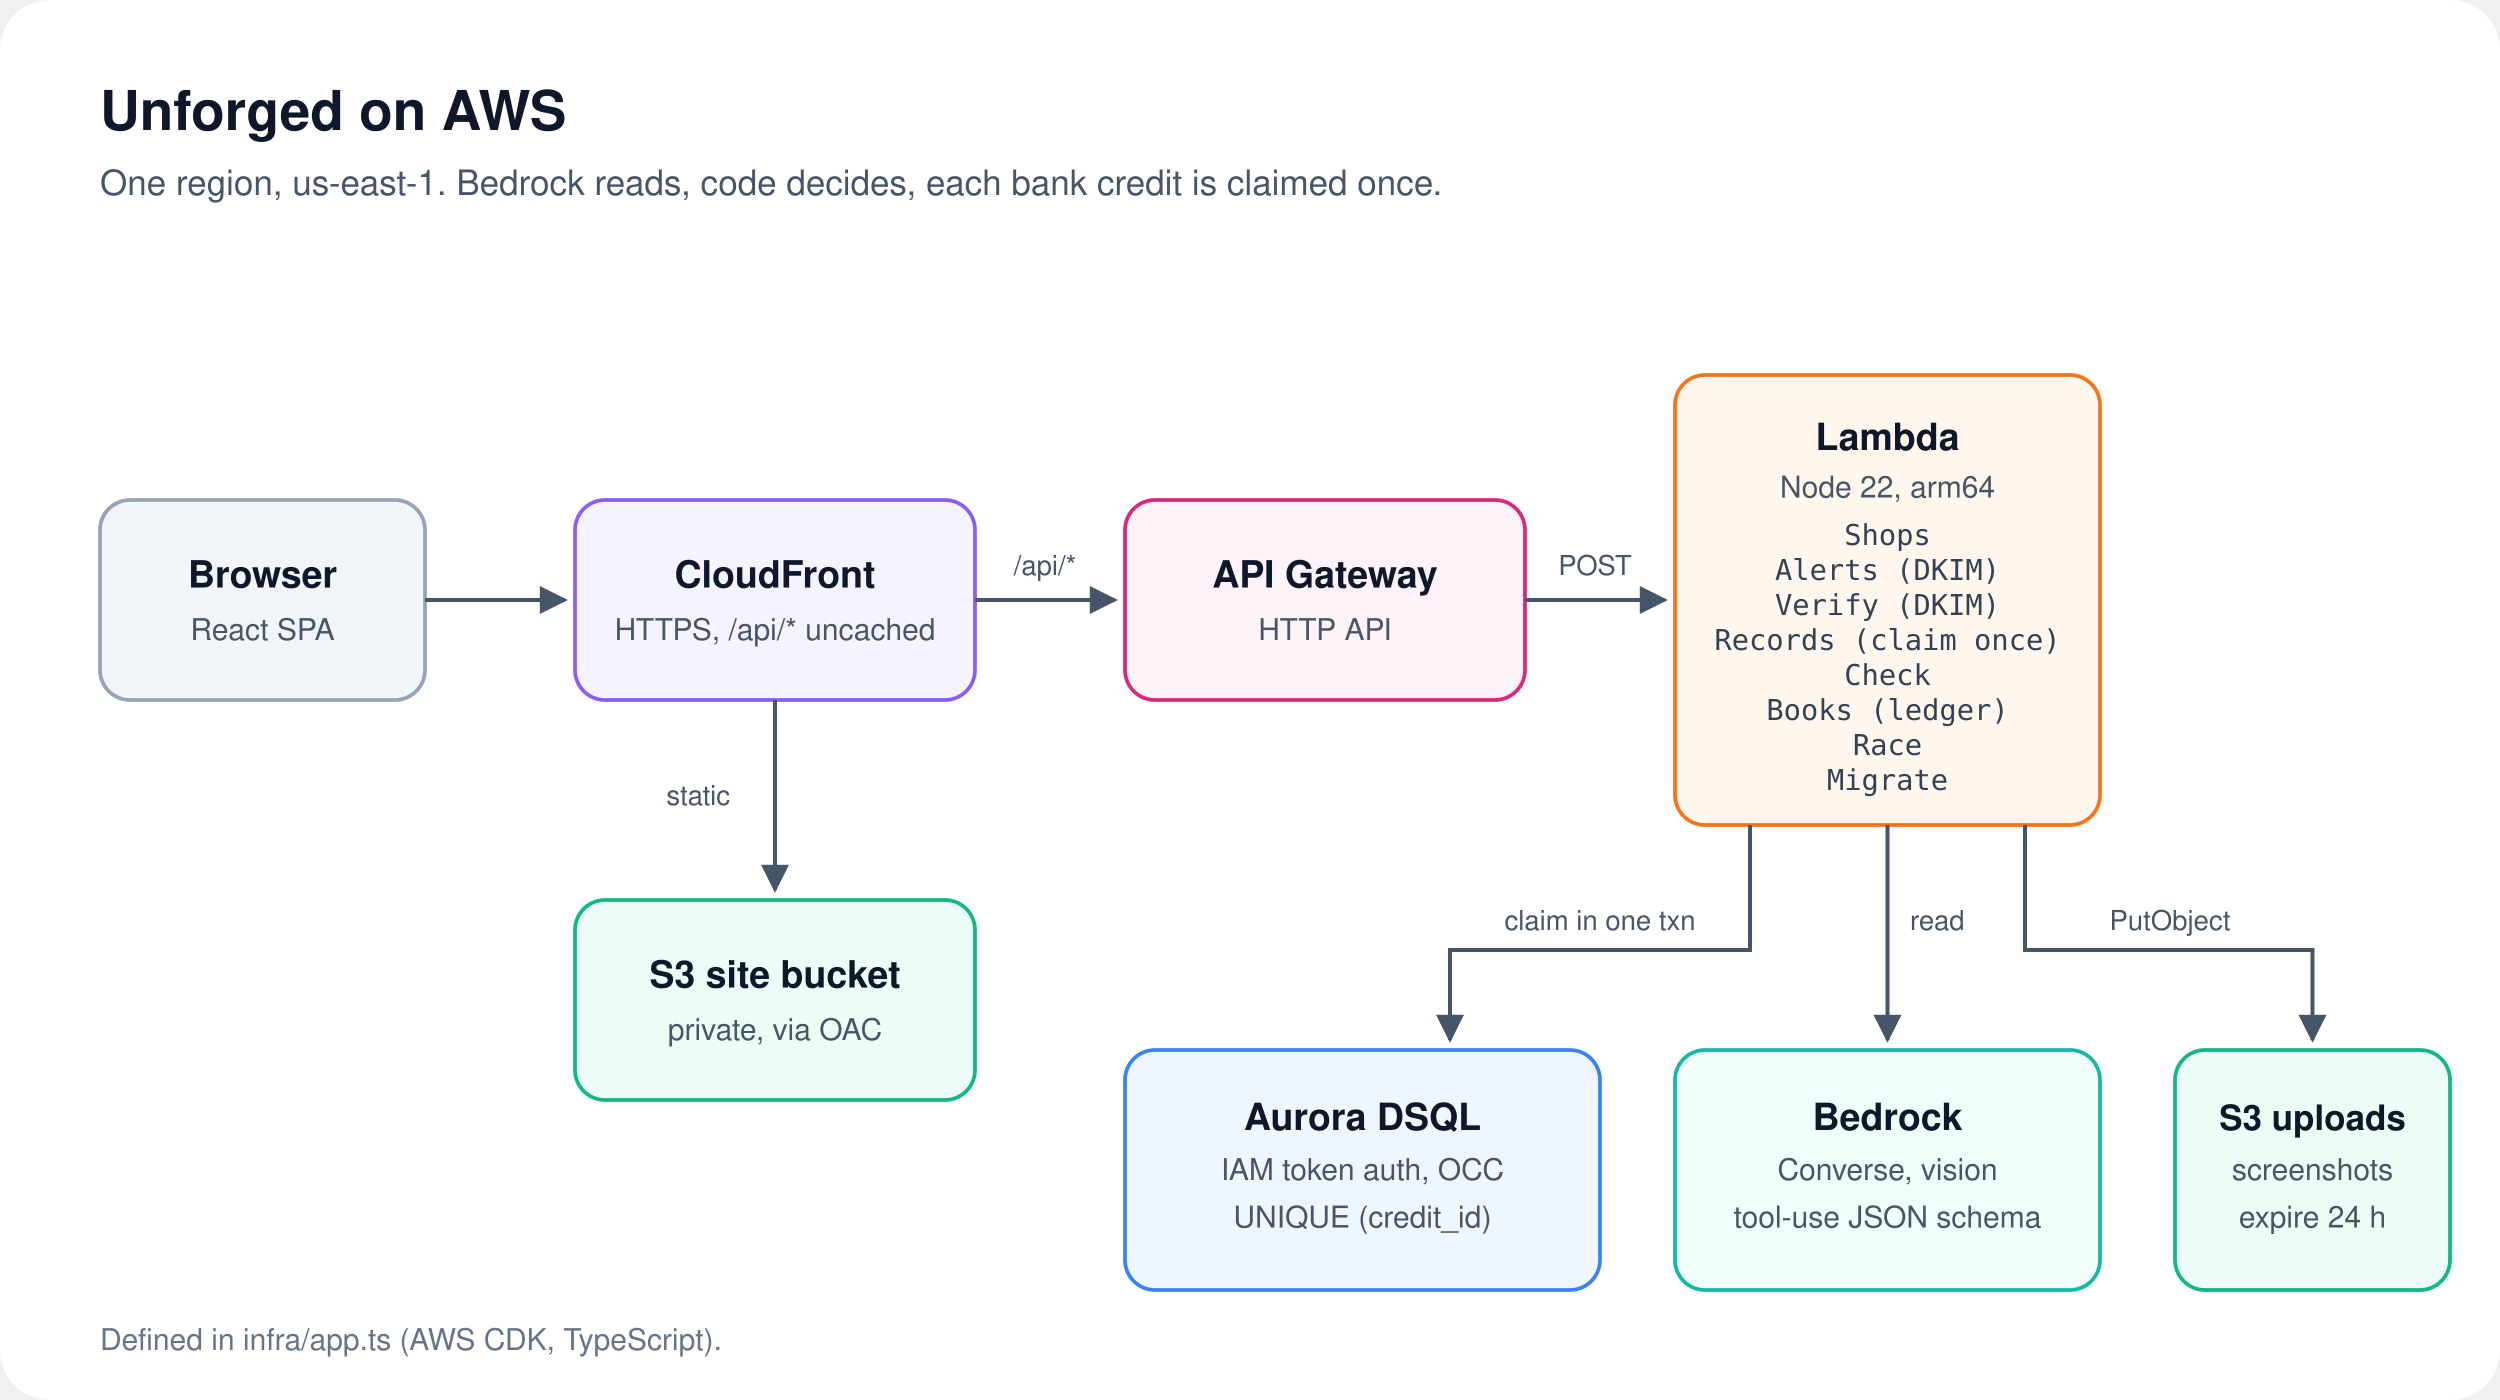
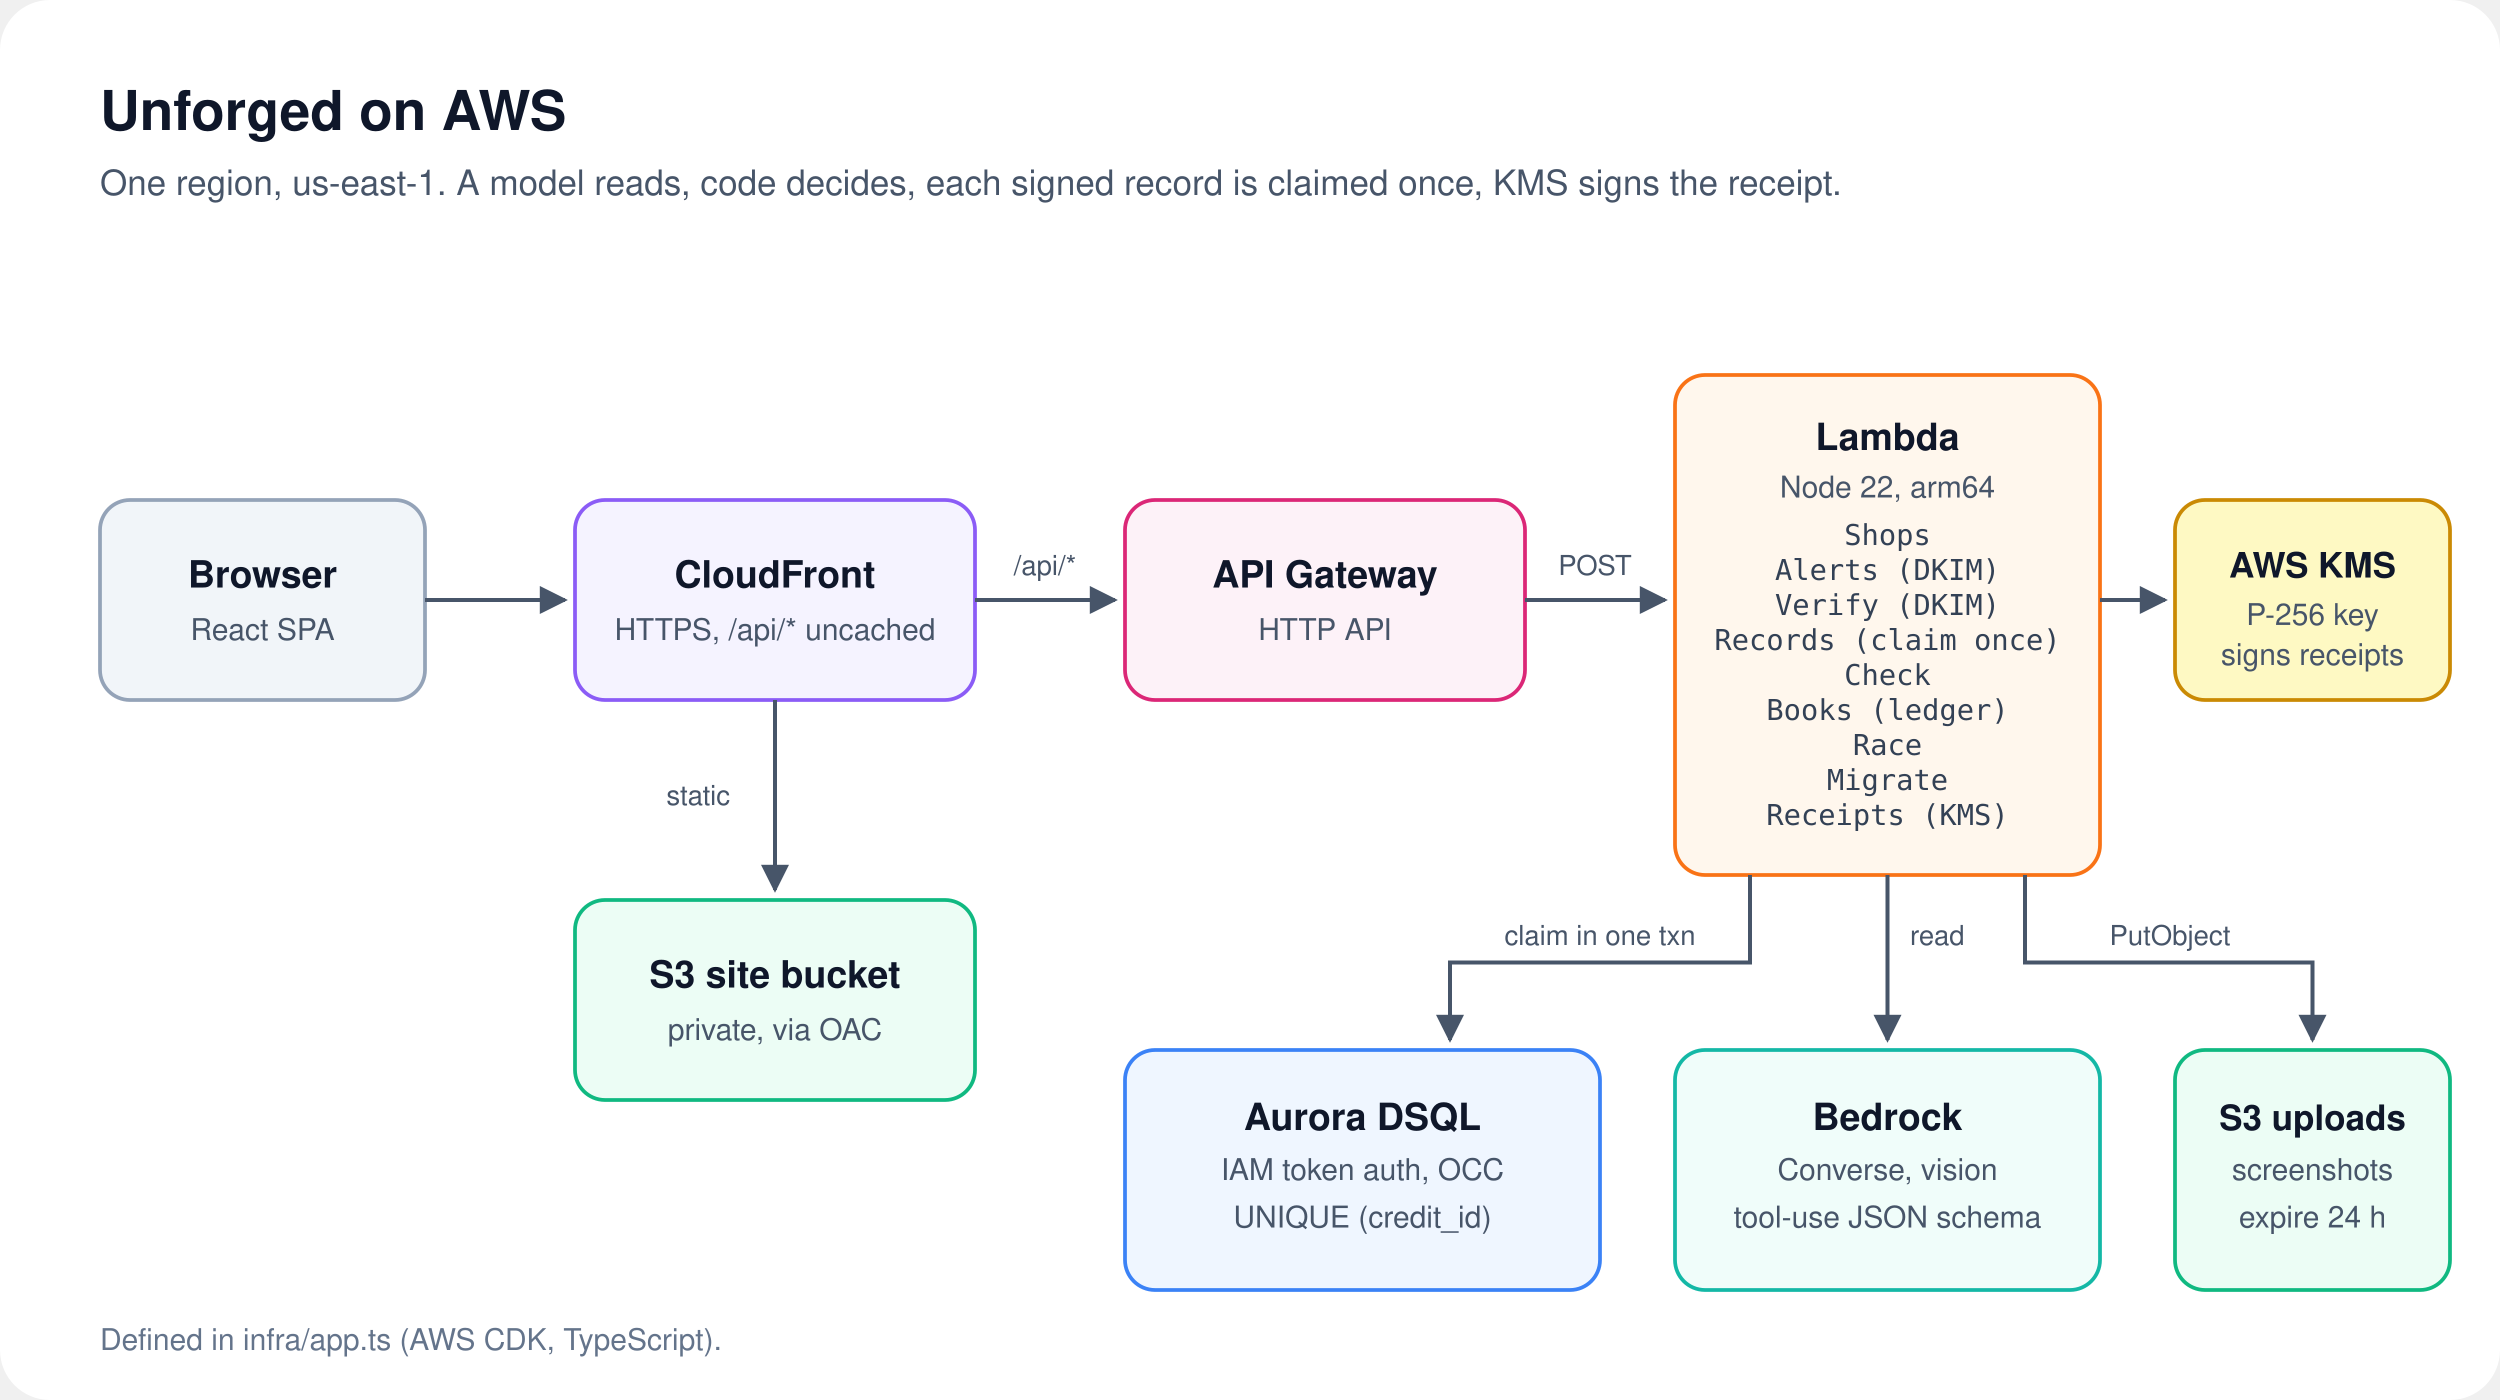
<svg xmlns="http://www.w3.org/2000/svg" viewBox="0 0 1000 560" width="1000" height="560" font-family="-apple-system, BlinkMacSystemFont, 'Segoe UI', Helvetica, Arial, sans-serif" role="img" aria-labelledby="title desc">
  <defs>
    <marker id="arrow" viewBox="0 0 10 10" refX="9" refY="5" markerWidth="7" markerHeight="7" orient="auto-start-reverse">
      <path d="M0,0 L10,5 L0,10 z" fill="#475569" />
    </marker>
  </defs>
  <rect x="0" y="0" width="1000" height="560" rx="20" fill="#ffffff" />
  <text x="40" y="52" font-size="22" font-weight="700" fill="#0f172a">Unforged on AWS</text>
-   <text x="40" y="78" font-size="14" fill="#475569">One region, us-east-1. Bedrock reads, code decides, each bank credit is claimed once.</text>
+   <text x="40" y="78" font-size="14" fill="#475569">One region, us-east-1. A model reads, code decides, each signed record is claimed once, KMS signs the receipt.</text>
  <rect x="40" y="200" width="130" height="80" rx="12" fill="#f1f5f9" stroke="#94a3b8" stroke-width="1.5" />
  <text x="105" y="235" font-size="15" font-weight="600" fill="#0f172a" text-anchor="middle">Browser</text>
  <text x="105" y="256" font-size="12" fill="#475569" text-anchor="middle">React SPA</text>
  <rect x="230" y="200" width="160" height="80" rx="12" fill="#f5f3ff" stroke="#8b5cf6" stroke-width="1.5" />
  <text x="310" y="235" font-size="15" font-weight="600" fill="#0f172a" text-anchor="middle">CloudFront</text>
  <text x="310" y="256" font-size="12" fill="#475569" text-anchor="middle">HTTPS, /api/* uncached</text>
  <rect x="230" y="360" width="160" height="80" rx="12" fill="#ecfdf5" stroke="#10b981" stroke-width="1.5" />
  <text x="310" y="395" font-size="15" font-weight="600" fill="#0f172a" text-anchor="middle">S3 site bucket</text>
  <text x="310" y="416" font-size="12" fill="#475569" text-anchor="middle">private, via OAC</text>
  <rect x="450" y="200" width="160" height="80" rx="12" fill="#fdf2f8" stroke="#db2777" stroke-width="1.5" />
  <text x="530" y="235" font-size="15" font-weight="600" fill="#0f172a" text-anchor="middle">API Gateway</text>
  <text x="530" y="256" font-size="12" fill="#475569" text-anchor="middle">HTTP API</text>
-   <rect x="670" y="150" width="170" height="180" rx="12" fill="#fff7ed" stroke="#f97316" stroke-width="1.5" />
+   <rect x="670" y="150" width="170" height="200" rx="12" fill="#fff7ed" stroke="#f97316" stroke-width="1.5" />
  <text x="755" y="180" font-size="15" font-weight="600" fill="#0f172a" text-anchor="middle">Lambda</text>
  <text x="755" y="199" font-size="12" fill="#475569" text-anchor="middle">Node 22, arm64</text>
  <text x="755" y="218" font-size="11.5" fill="#334155" text-anchor="middle" font-family="ui-monospace, SFMono-Regular, Menlo, monospace">Shops</text>
  <text x="755" y="232" font-size="11.5" fill="#334155" text-anchor="middle" font-family="ui-monospace, SFMono-Regular, Menlo, monospace">Alerts (DKIM)</text>
  <text x="755" y="246" font-size="11.5" fill="#334155" text-anchor="middle" font-family="ui-monospace, SFMono-Regular, Menlo, monospace">Verify (DKIM)</text>
  <text x="755" y="260" font-size="11.5" fill="#334155" text-anchor="middle" font-family="ui-monospace, SFMono-Regular, Menlo, monospace">Records (claim once)</text>
  <text x="755" y="274" font-size="11.5" fill="#334155" text-anchor="middle" font-family="ui-monospace, SFMono-Regular, Menlo, monospace">Check</text>
  <text x="755" y="288" font-size="11.5" fill="#334155" text-anchor="middle" font-family="ui-monospace, SFMono-Regular, Menlo, monospace">Books (ledger)</text>
  <text x="755" y="302" font-size="11.5" fill="#334155" text-anchor="middle" font-family="ui-monospace, SFMono-Regular, Menlo, monospace">Race</text>
  <text x="755" y="316" font-size="11.5" fill="#334155" text-anchor="middle" font-family="ui-monospace, SFMono-Regular, Menlo, monospace">Migrate</text>
+   <text x="755" y="330" font-size="11.5" fill="#334155" text-anchor="middle" font-family="ui-monospace, SFMono-Regular, Menlo, monospace">Receipts (KMS)</text>
  <rect x="450" y="420" width="190" height="96" rx="12" fill="#eff6ff" stroke="#3b82f6" stroke-width="1.5" />
  <text x="545" y="452" font-size="15" font-weight="600" fill="#0f172a" text-anchor="middle">Aurora DSQL</text>
  <text x="545" y="472" font-size="12" fill="#475569" text-anchor="middle">IAM token auth, OCC</text>
  <text x="545" y="491" font-size="12" fill="#475569" text-anchor="middle">UNIQUE (credit_id)</text>
  <rect x="670" y="420" width="170" height="96" rx="12" fill="#f0fdfa" stroke="#14b8a6" stroke-width="1.5" />
  <text x="755" y="452" font-size="15" font-weight="600" fill="#0f172a" text-anchor="middle">Bedrock</text>
  <text x="755" y="472" font-size="12" fill="#475569" text-anchor="middle">Converse, vision</text>
  <text x="755" y="491" font-size="12" fill="#475569" text-anchor="middle">tool-use JSON schema</text>
+   <rect x="870" y="200" width="110" height="80" rx="12" fill="#fef9c3" stroke="#ca8a04" stroke-width="1.5" />
+   <text x="925" y="231" font-size="14" font-weight="600" fill="#0f172a" text-anchor="middle">AWS KMS</text>
+   <text x="925" y="250" font-size="12" fill="#475569" text-anchor="middle">P-256 key</text>
+   <text x="925" y="266" font-size="12" fill="#475569" text-anchor="middle">signs receipts</text>
  <rect x="870" y="420" width="110" height="96" rx="12" fill="#ecfdf5" stroke="#10b981" stroke-width="1.5" />
  <text x="925" y="452" font-size="14" font-weight="600" fill="#0f172a" text-anchor="middle">S3 uploads</text>
  <text x="925" y="472" font-size="12" fill="#475569" text-anchor="middle">screenshots</text>
  <text x="925" y="491" font-size="12" fill="#475569" text-anchor="middle">expire 24 h</text>
  <g stroke="#475569" stroke-width="1.6" fill="none" marker-end="url(#arrow)">
    <line x1="170" y1="240" x2="226" y2="240" />
    <line x1="310" y1="280" x2="310" y2="356" />
    <line x1="390" y1="240" x2="446" y2="240" />
    <line x1="610" y1="240" x2="666" y2="240" />
-     <path d="M700,330 L700,380 L580,380 L580,416" />
-     <line x1="755" y1="330" x2="755" y2="416" />
-     <path d="M810,330 L810,380 L925,380 L925,416" />
+     <path d="M700,350 L700,385 L580,385 L580,416" />
+     <line x1="755" y1="350" x2="755" y2="416" />
+     <path d="M810,350 L810,385 L925,385 L925,416" />
+     <line x1="840" y1="240" x2="866" y2="240" />
  </g>
  <text x="292" y="322" font-size="11" fill="#475569" text-anchor="end">static</text>
  <text x="418" y="230" font-size="11" fill="#475569" text-anchor="middle">/api/*</text>
  <text x="638" y="230" font-size="11" fill="#475569" text-anchor="middle">POST</text>
-   <text x="640" y="372" font-size="11" fill="#475569" text-anchor="middle">claim in one txn</text>
-   <text x="764" y="372" font-size="11" fill="#475569" text-anchor="start">read</text>
-   <text x="868" y="372" font-size="11" fill="#475569" text-anchor="middle">PutObject</text>
+   <text x="640" y="378" font-size="11" fill="#475569" text-anchor="middle">claim in one txn</text>
+   <text x="764" y="378" font-size="11" fill="#475569" text-anchor="start">read</text>
+   <text x="868" y="378" font-size="11" fill="#475569" text-anchor="middle">PutObject</text>
  <text x="40" y="540" font-size="12" fill="#64748b">Defined in infra/app.ts (AWS CDK, TypeScript).</text>
</svg>
